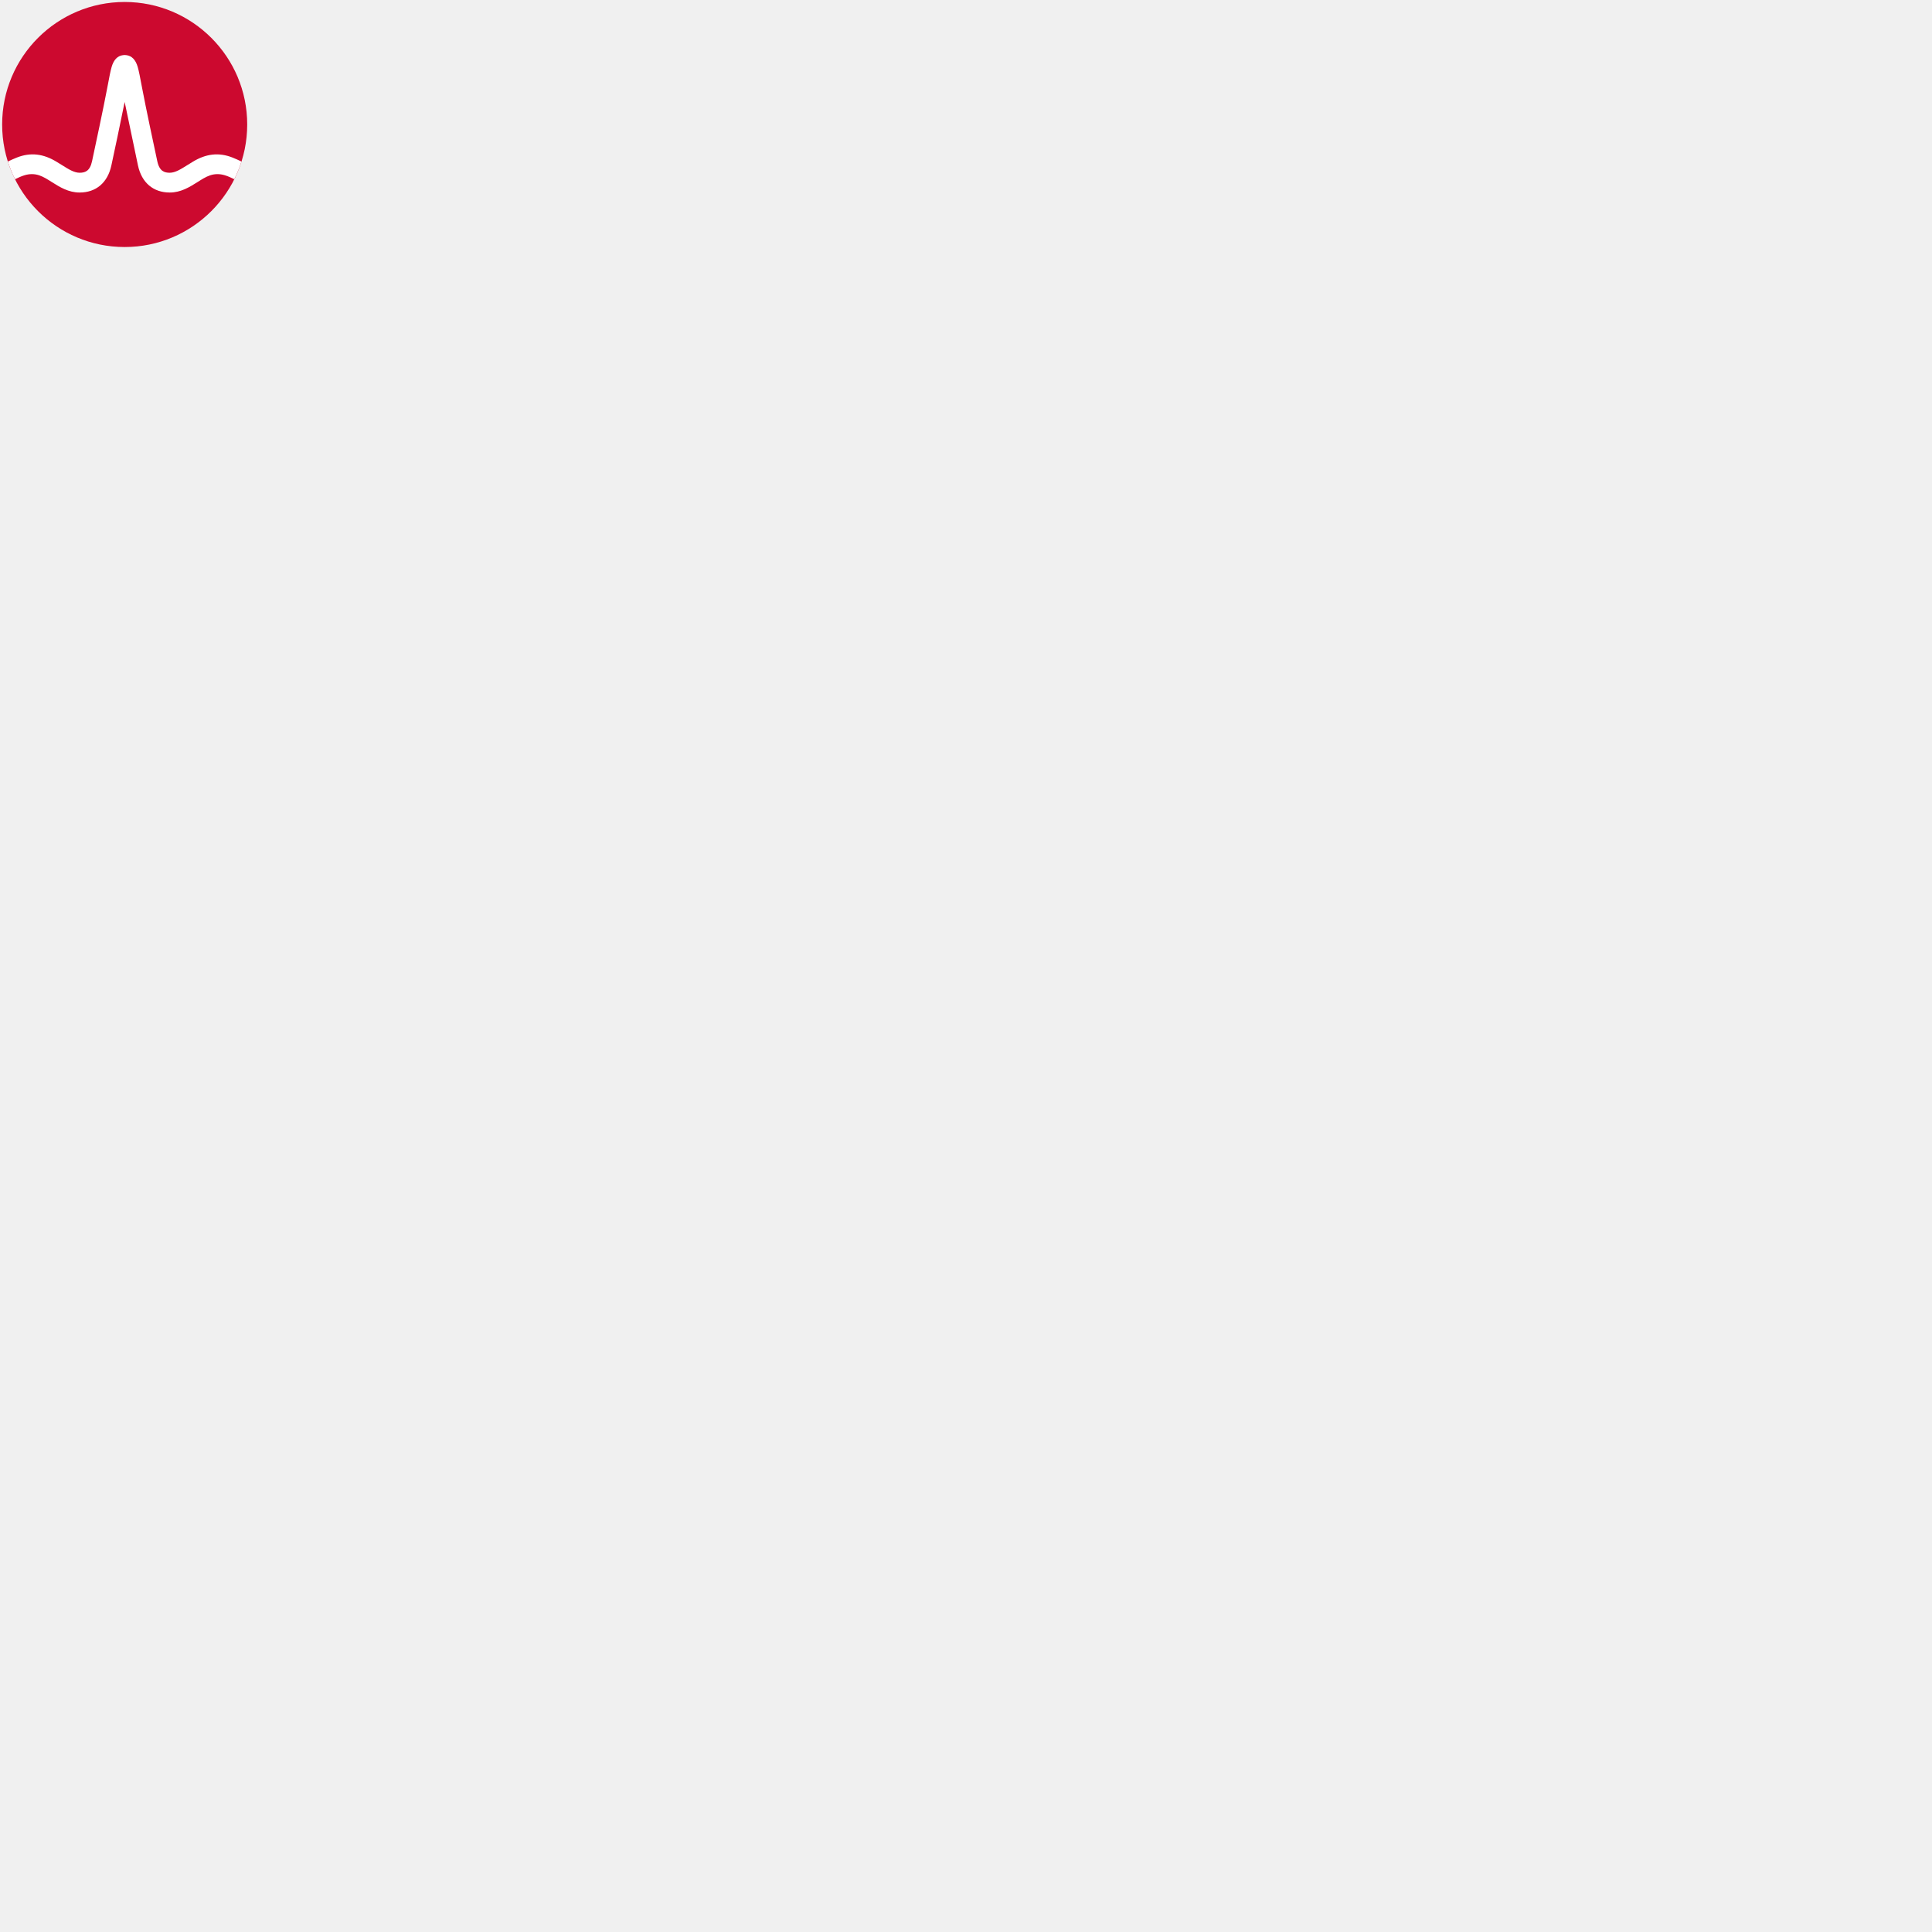
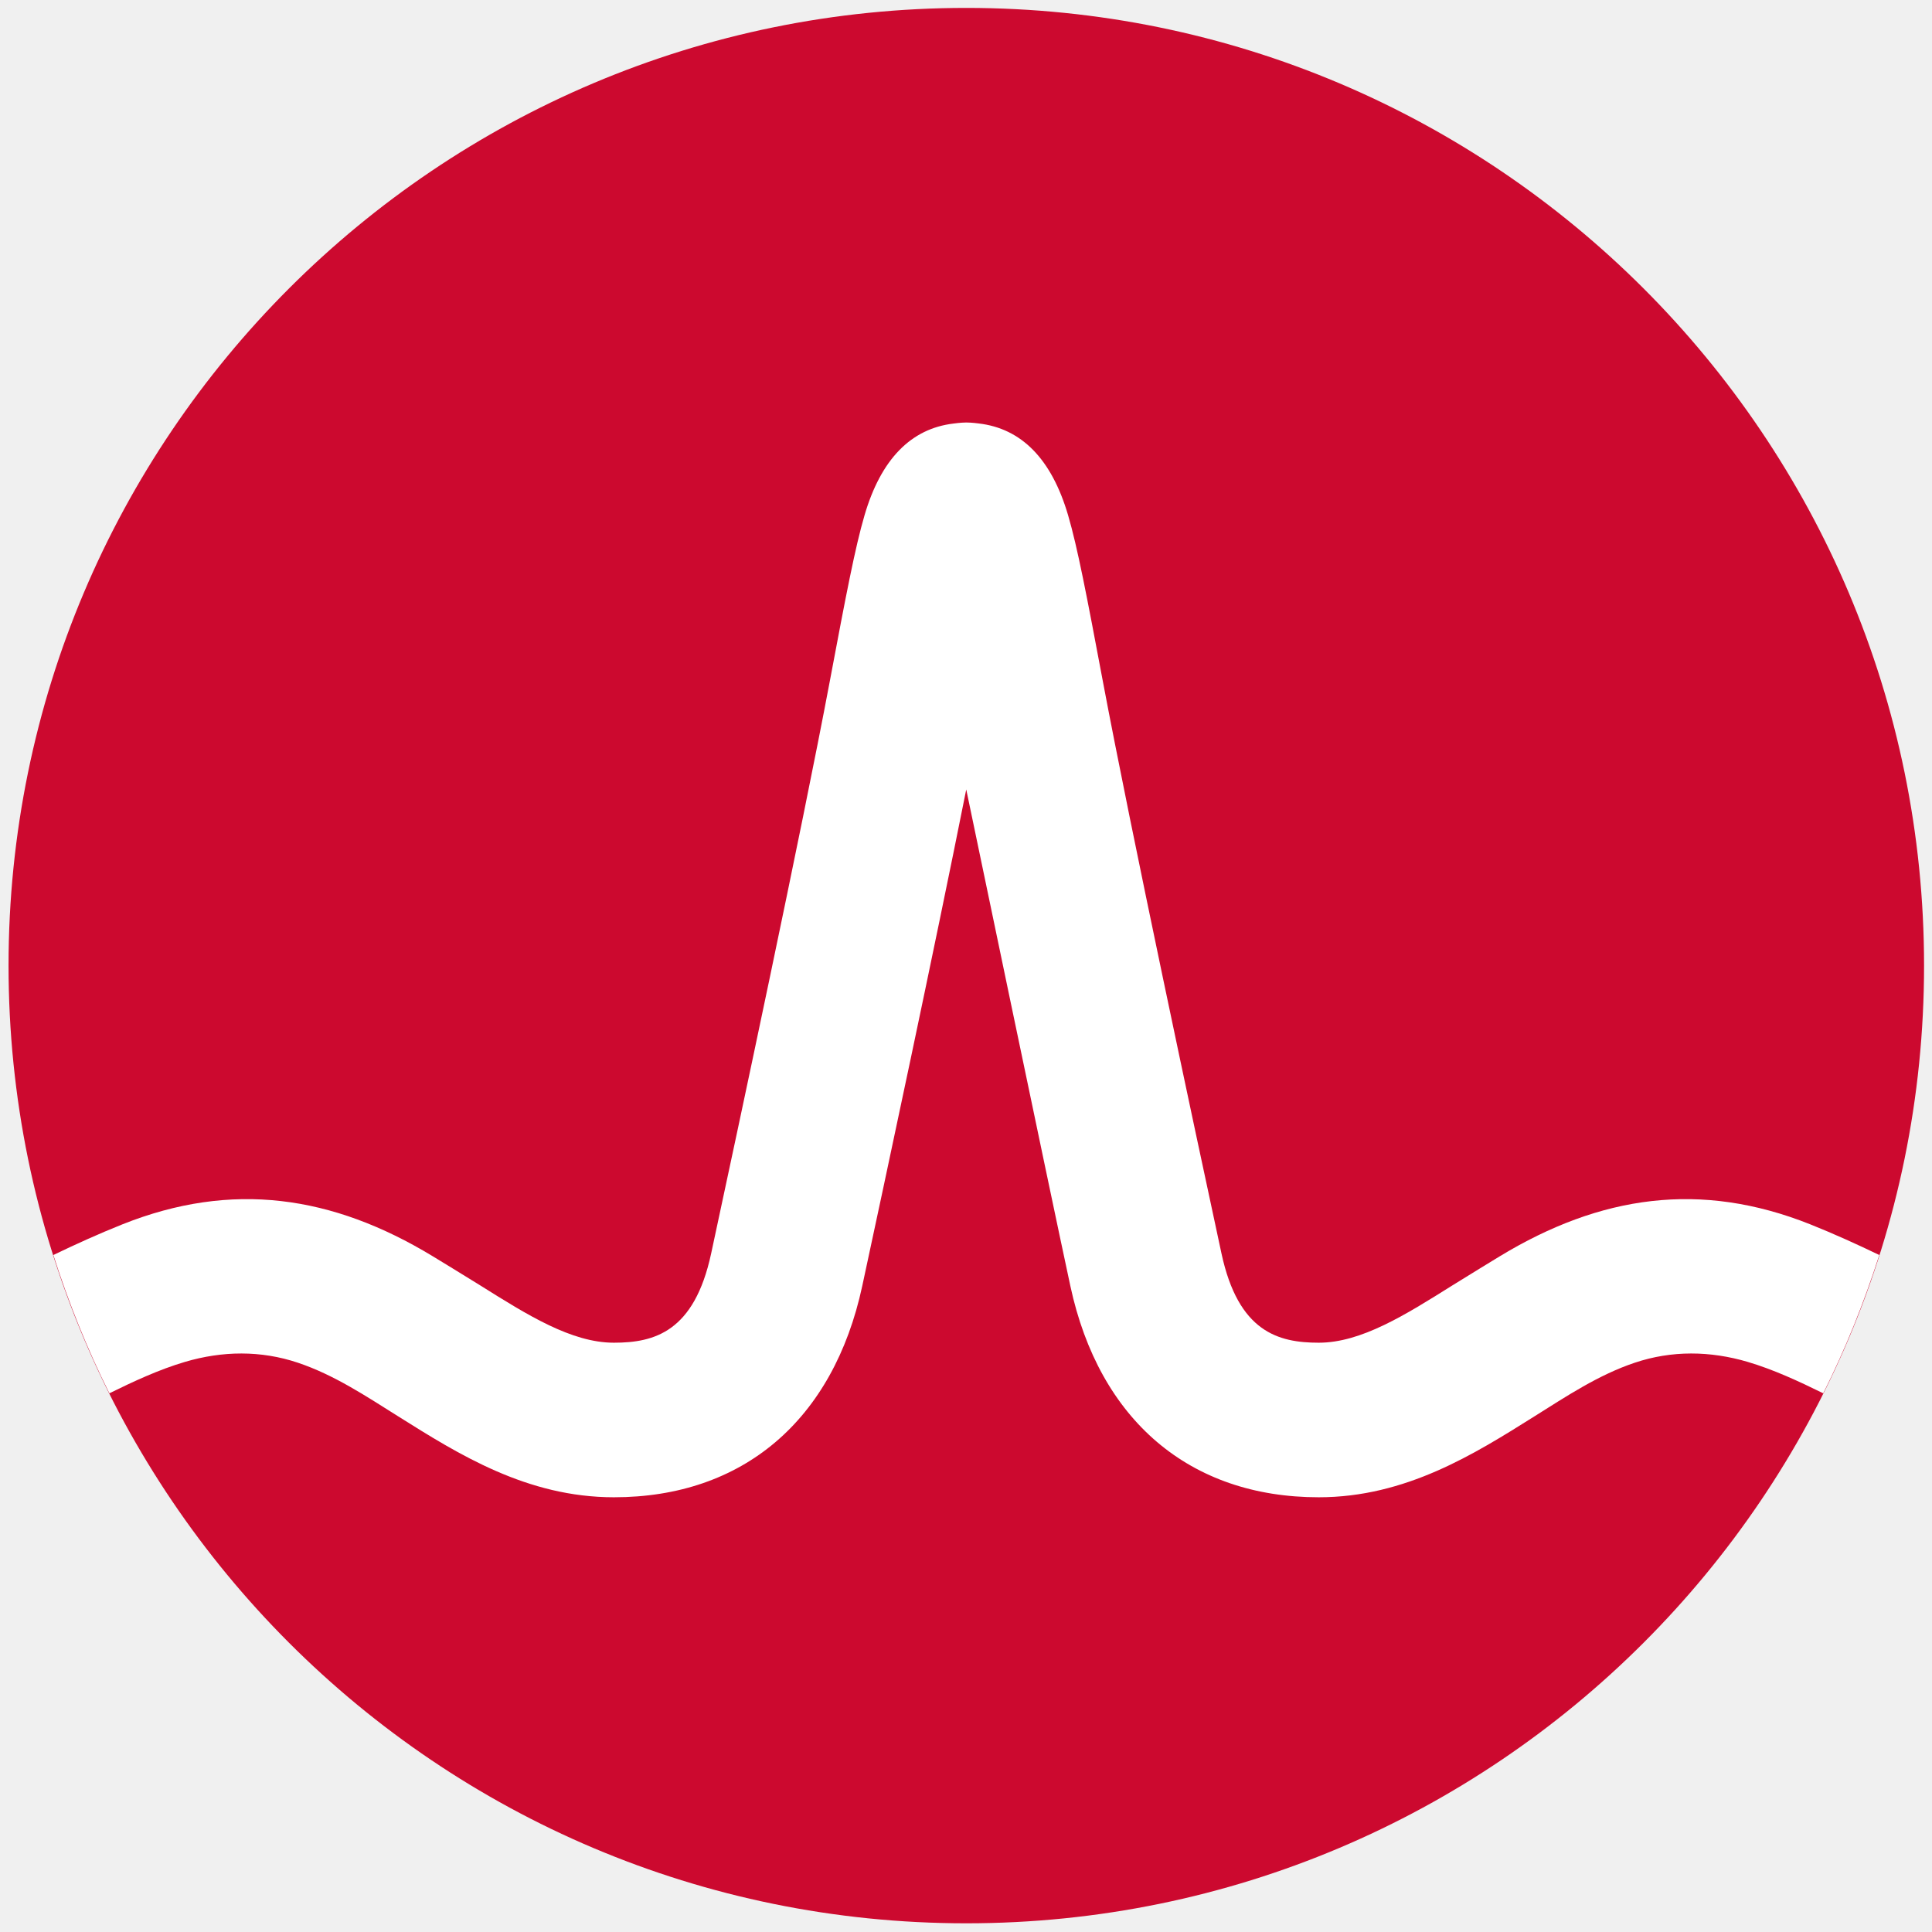
- <svg xmlns="http://www.w3.org/2000/svg" xmlns:xlink="http://www.w3.org/1999/xlink" version="1.1" width="256" height="256" id="svg2">
-   <use xlink:href="#path20" transform="translate(98.7182)" id="use8" />
-   <ellipse cx="16.52" cy="16.497" rx="16.236" ry="16.235" fill="#cc092f" id="ellipse24" />
-   <path d="m 30.825,20.883 c -1.857,-0.74 -3.557,-0.492 -5.261,0.541 0,0 -0.621,0.379 -0.807,0.496 -0.794,0.498 -1.543,0.97 -2.263,0.97 -0.687,0 -1.363,-0.184 -1.649,-1.513 -0.446,-2.073 -1.534,-7.167 -2.009,-9.69 -0.279,-1.483 -0.432,-2.282 -0.591,-2.825 -0.28,-0.954 -0.792,-1.473 -1.519,-1.556 0,0 -0.114,-0.016 -0.207,-0.016 -0.092,0 -0.218,0.018 -0.218,0.018 -0.72,0.086 -1.229,0.605 -1.507,1.554 -0.159,0.543 -0.312,1.342 -0.591,2.825 -0.475,2.523 -1.563,7.617 -2.009,9.69 -0.286,1.329 -0.962,1.513 -1.649,1.513 -0.72,0 -1.469,-0.472 -2.263,-0.97 -0.186,-0.117 -0.808,-0.496 -0.808,-0.496 -1.703,-1.033 -3.404,-1.281 -5.26,-0.541 -0.401,0.16 -0.796,0.339 -1.172,0.52 0.257,0.806 0.577,1.599 0.95,2.344 0.411,-0.202 0.842,-0.402 1.282,-0.532 0.634,-0.187 1.284,-0.197 1.914,0.014 0.612,0.205 1.157,0.568 1.7,0.909 1.023,0.643 2.182,1.372 3.657,1.372 2.186,0 3.72,-1.305 4.21,-3.581 0.38,-1.764 1.222,-5.702 1.763,-8.418 0,0 1.386,6.654 1.765,8.418 0.49,2.276 2.025,3.581 4.211,3.581 1.475,0 2.634,-0.729 3.657,-1.372 0.543,-0.341 1.088,-0.704 1.7,-0.909 0.629,-0.211 1.28,-0.201 1.914,-0.014 0.44,0.13 0.87,0.331 1.281,0.533 0.374,-0.745 0.693,-1.539 0.95,-2.345 -0.376,-0.181 -0.77,-0.36 -1.171,-0.52" fill="#ffffff" id="path26" />
+ <svg xmlns="http://www.w3.org/2000/svg" viewBox="0 0 64 64">
+   <ellipse cx="32.01" cy="31.987" rx="31.727" ry="31.725" fill="#cc092f" id="ellipse24" style="" />
+   <path d="M 59.965 40.557 C 56.336 39.111 53.014 39.596 49.684 41.615 C 49.684 41.615 48.471 42.355 48.107 42.584 C 46.556 43.557 45.092 44.479 43.685 44.479 C 42.343 44.479 41.022 44.12 40.463 41.523 C 39.591 37.472 37.465 27.518 36.537 22.588 C 35.992 19.69 35.693 18.129 35.382 17.068 C 34.835 15.203 33.835 14.189 32.414 14.027 C 32.414 14.027 32.191 13.996 32.01 13.996 C 31.83 13.996 31.584 14.031 31.584 14.031 C 30.177 14.199 29.182 15.213 28.639 17.068 C 28.328 18.129 28.029 19.69 27.484 22.588 C 26.556 27.518 24.43 37.472 23.558 41.523 C 22.999 44.12 21.678 44.479 20.336 44.479 C 18.929 44.479 17.466 43.557 15.914 42.584 C 15.551 42.355 14.335 41.615 14.335 41.615 C 11.007 39.596 7.683 39.111 4.057 40.557 C 3.273 40.87 2.501 41.22 1.767 41.574 C 2.269 43.149 2.894 44.699 3.623 46.155 C 4.426 45.76 5.268 45.368 6.128 45.114 C 7.367 44.749 8.637 44.729 9.868 45.142 C 11.064 45.542 12.129 46.252 13.19 46.918 C 15.189 48.174 17.454 49.599 20.336 49.599 C 24.608 49.599 27.605 47.049 28.563 42.601 C 29.305 39.154 30.951 31.459 32.008 26.152 C 32.008 26.152 34.716 39.154 35.457 42.601 C 36.414 47.049 39.414 49.599 43.685 49.599 C 46.567 49.599 48.832 48.174 50.831 46.918 C 51.892 46.252 52.957 45.542 54.153 45.142 C 55.382 44.729 56.654 44.749 57.893 45.114 C 58.753 45.368 59.594 45.76 60.397 46.155 C 61.128 44.699 61.751 43.149 62.254 41.574 C 61.519 41.22 60.748 40.87 59.965 40.557" fill="#ffffff" id="path26" style="" />
</svg>
